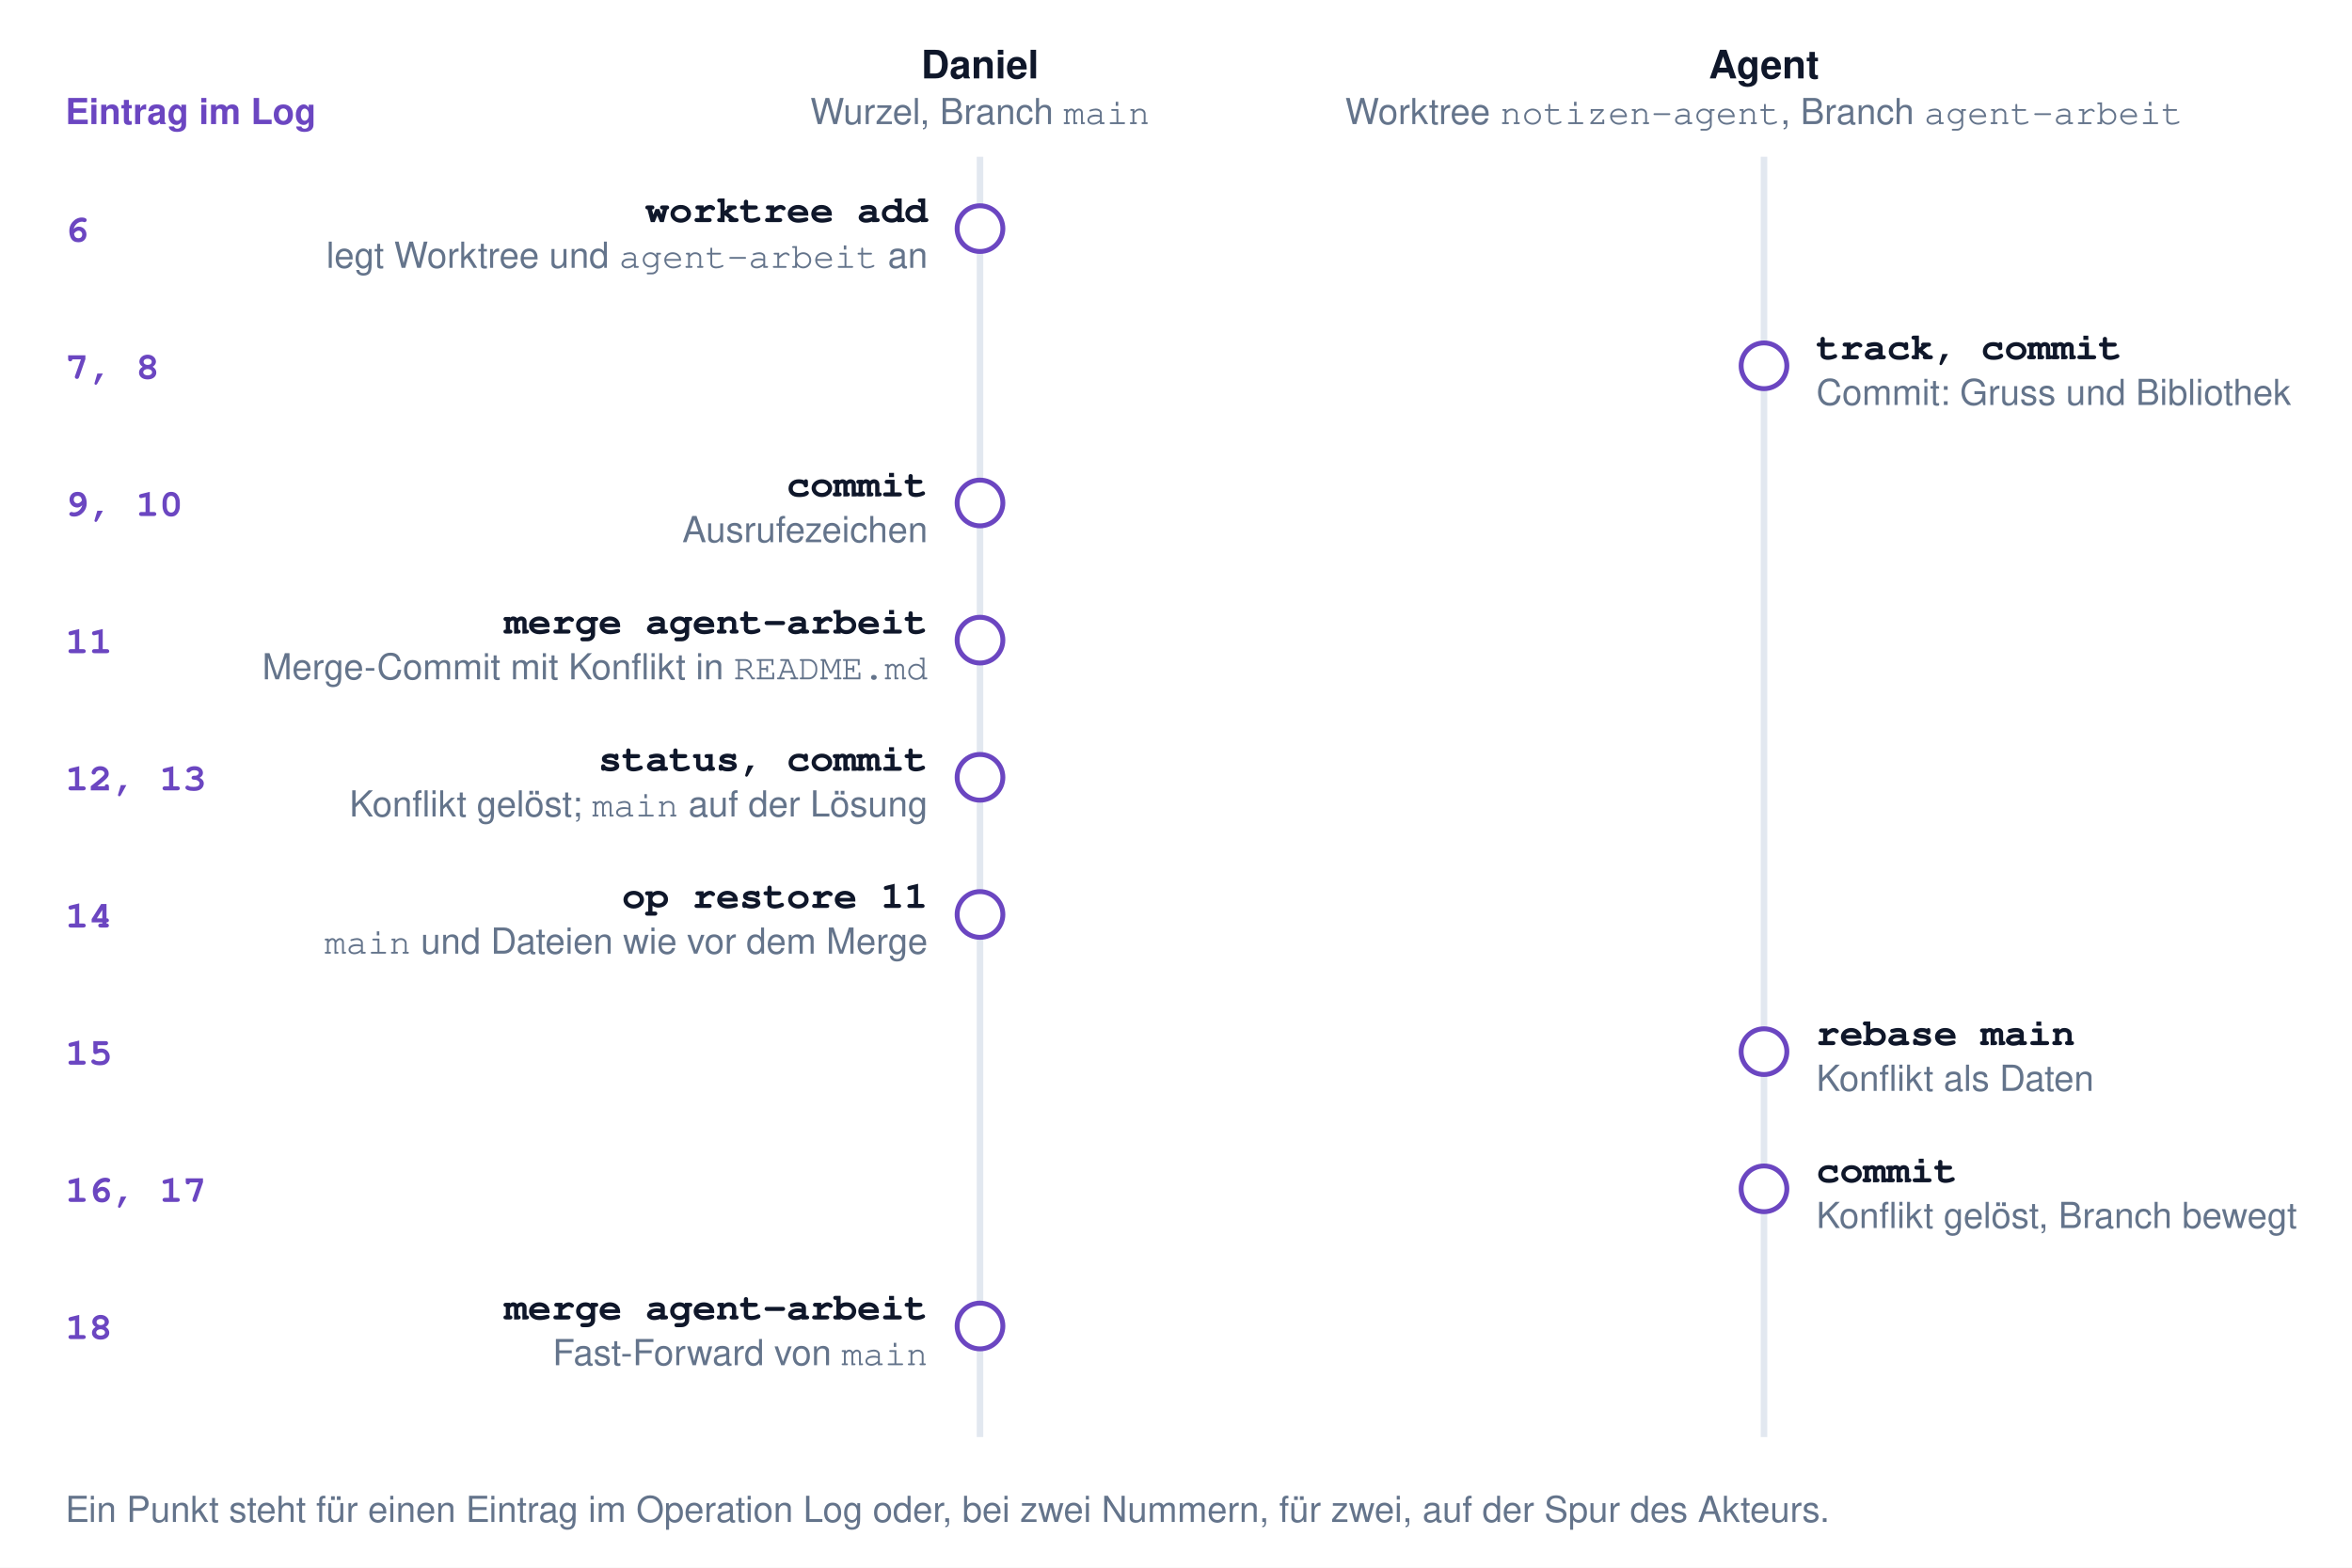
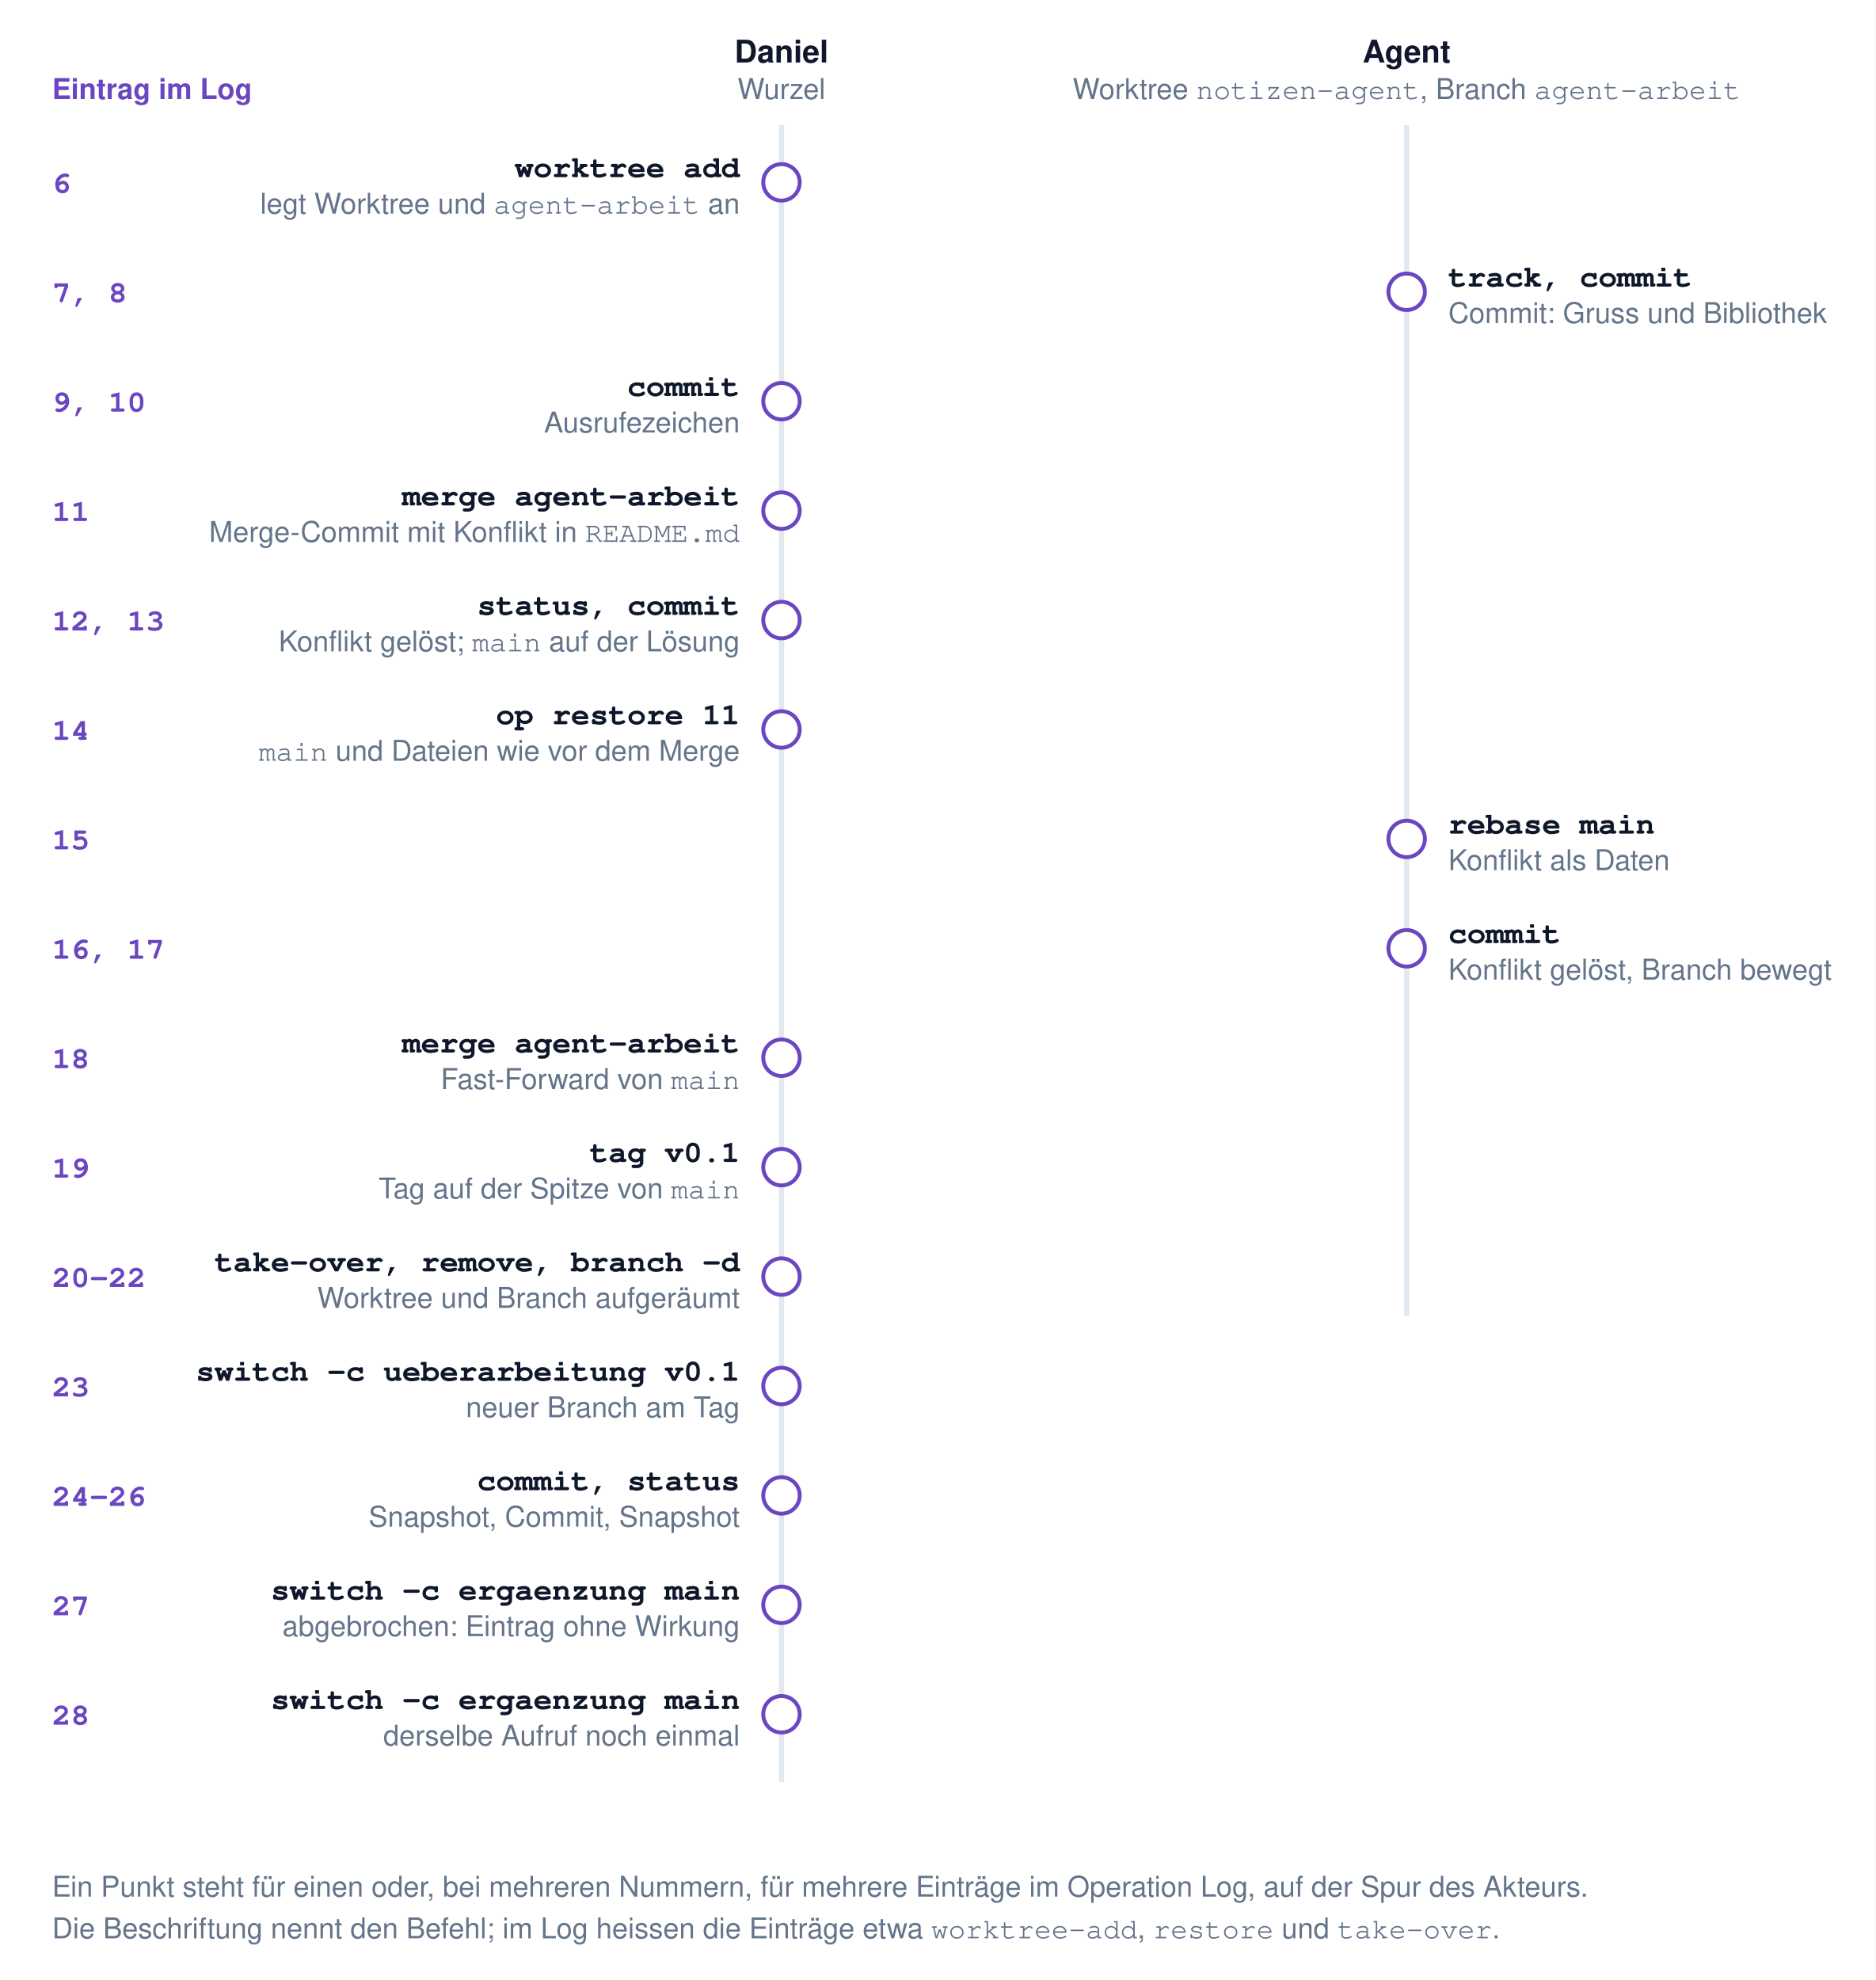
- <svg xmlns="http://www.w3.org/2000/svg" viewBox="0 0 720 480" font-family="Helvetica, Arial, sans-serif">
+ <svg xmlns="http://www.w3.org/2000/svg" viewBox="0 0 720 760" font-family="Helvetica, Arial, sans-serif">
  <defs>
    <marker id="arrow-slate" viewBox="0 0 10 10" refX="9" refY="5" markerWidth="7" markerHeight="7" orient="auto">
      <path d="M0,0 L10,5 L0,10 z" fill="#64748B" />
    </marker>
    <marker id="arrow-green" viewBox="0 0 10 10" refX="9" refY="5" markerWidth="7" markerHeight="7" orient="auto">
      <path d="M0,0 L10,5 L0,10 z" fill="#2F7D32" />
    </marker>
    <marker id="arrow-blue" viewBox="0 0 10 10" refX="9" refY="5" markerWidth="7" markerHeight="7" orient="auto">
      <path d="M0,0 L10,5 L0,10 z" fill="#2B6CB0" />
    </marker>
    <marker id="arrow-orange" viewBox="0 0 10 10" refX="9" refY="5" markerWidth="7" markerHeight="7" orient="auto">
      <path d="M0,0 L10,5 L0,10 z" fill="#B45309" />
    </marker>
    <marker id="arrow-purple" viewBox="0 0 10 10" refX="9" refY="5" markerWidth="7" markerHeight="7" orient="auto">
      <path d="M0,0 L10,5 L0,10 z" fill="#6B46C1" />
    </marker>
    <marker id="arrow-red" viewBox="0 0 10 10" refX="9" refY="5" markerWidth="7" markerHeight="7" orient="auto">
      <path d="M0,0 L10,5 L0,10 z" fill="#B91C1C" />
    </marker>
  </defs>
-   <rect x="0" y="0" width="720" height="480" fill="#FFFFFF" />
+   <rect x="0" y="0" width="720" height="760" fill="#FFFFFF" />
  <text x="300" y="24" font-size="12" font-weight="bold" text-anchor="middle" fill="#0F172A">Daniel</text>
-   <text x="300" y="38" font-size="11" text-anchor="middle" fill="#64748B">Wurzel, Branch <tspan font-family="Courier, monospace">main</tspan>
-   </text>
+   <text x="300" y="38" font-size="11" text-anchor="middle" fill="#64748B">Wurzel</text>
  <text x="540" y="24" font-size="12" font-weight="bold" text-anchor="middle" fill="#0F172A">Agent</text>
  <text x="540" y="38" font-size="11" text-anchor="middle" fill="#64748B">Worktree <tspan font-family="Courier, monospace">notizen-agent</tspan>, Branch <tspan font-family="Courier, monospace">agent-arbeit</tspan>
  </text>
  <text x="20" y="38" font-size="11" font-weight="bold" fill="#6B46C1">Eintrag im Log</text>
-   <line x1="300" y1="48" x2="300" y2="440" stroke="#E2E8F0" stroke-width="2" />
-   <line x1="540" y1="48" x2="540" y2="440" stroke="#E2E8F0" stroke-width="2" />
+   <line x1="300" y1="48" x2="300" y2="684" stroke="#E2E8F0" stroke-width="2" />
+   <line x1="540" y1="48" x2="540" y2="505" stroke="#E2E8F0" stroke-width="2" />
  <text x="20" y="74" font-size="12" font-family="Courier, monospace" font-weight="bold" fill="#6B46C1">6</text>
  <circle cx="300" cy="70" r="7" stroke="#6B46C1" stroke-width="1.5" fill="#FFFFFF" />
  <text x="284" y="68" font-size="12" font-family="Courier, monospace" font-weight="bold" text-anchor="end" fill="#0F172A">worktree add</text>
  <text x="284" y="82" font-size="11" text-anchor="end" fill="#64748B">legt Worktree und <tspan font-family="Courier, monospace">agent-arbeit</tspan> an</text>
  <text x="20" y="116" font-size="12" font-family="Courier, monospace" font-weight="bold" fill="#6B46C1">7, 8</text>
  <circle cx="540" cy="112" r="7" stroke="#6B46C1" stroke-width="1.5" fill="#FFFFFF" />
  <text x="556" y="110" font-size="12" font-family="Courier, monospace" font-weight="bold" fill="#0F172A">track, commit</text>
  <text x="556" y="124" font-size="11" fill="#64748B">Commit: Gruss und Bibliothek</text>
  <text x="20" y="158" font-size="12" font-family="Courier, monospace" font-weight="bold" fill="#6B46C1">9, 10</text>
  <circle cx="300" cy="154" r="7" stroke="#6B46C1" stroke-width="1.5" fill="#FFFFFF" />
  <text x="284" y="152" font-size="12" font-family="Courier, monospace" font-weight="bold" text-anchor="end" fill="#0F172A">commit</text>
  <text x="284" y="166" font-size="11" text-anchor="end" fill="#64748B">Ausrufezeichen</text>
  <text x="20" y="200" font-size="12" font-family="Courier, monospace" font-weight="bold" fill="#6B46C1">11</text>
  <circle cx="300" cy="196" r="7" stroke="#6B46C1" stroke-width="1.5" fill="#FFFFFF" />
  <text x="284" y="194" font-size="12" font-family="Courier, monospace" font-weight="bold" text-anchor="end" fill="#0F172A">merge agent-arbeit</text>
  <text x="284" y="208" font-size="11" text-anchor="end" fill="#64748B">Merge-Commit mit Konflikt in <tspan font-family="Courier, monospace">README.md</tspan>
  </text>
  <text x="20" y="242" font-size="12" font-family="Courier, monospace" font-weight="bold" fill="#6B46C1">12, 13</text>
  <circle cx="300" cy="238" r="7" stroke="#6B46C1" stroke-width="1.5" fill="#FFFFFF" />
  <text x="284" y="236" font-size="12" font-family="Courier, monospace" font-weight="bold" text-anchor="end" fill="#0F172A">status, commit</text>
  <text x="284" y="250" font-size="11" text-anchor="end" fill="#64748B">Konflikt gelöst; <tspan font-family="Courier, monospace">main</tspan> auf der Lösung</text>
  <text x="20" y="284" font-size="12" font-family="Courier, monospace" font-weight="bold" fill="#6B46C1">14</text>
  <circle cx="300" cy="280" r="7" stroke="#6B46C1" stroke-width="1.5" fill="#FFFFFF" />
  <text x="284" y="278" font-size="12" font-family="Courier, monospace" font-weight="bold" text-anchor="end" fill="#0F172A">op restore 11</text>
  <text x="284" y="292" font-size="11" text-anchor="end" fill="#64748B">
    <tspan font-family="Courier, monospace">main</tspan> und Dateien wie vor dem Merge</text>
  <text x="20" y="326" font-size="12" font-family="Courier, monospace" font-weight="bold" fill="#6B46C1">15</text>
  <circle cx="540" cy="322" r="7" stroke="#6B46C1" stroke-width="1.5" fill="#FFFFFF" />
  <text x="556" y="320" font-size="12" font-family="Courier, monospace" font-weight="bold" fill="#0F172A">rebase main</text>
  <text x="556" y="334" font-size="11" fill="#64748B">Konflikt als Daten</text>
  <text x="20" y="368" font-size="12" font-family="Courier, monospace" font-weight="bold" fill="#6B46C1">16, 17</text>
  <circle cx="540" cy="364" r="7" stroke="#6B46C1" stroke-width="1.5" fill="#FFFFFF" />
  <text x="556" y="362" font-size="12" font-family="Courier, monospace" font-weight="bold" fill="#0F172A">commit</text>
  <text x="556" y="376" font-size="11" fill="#64748B">Konflikt gelöst, Branch bewegt</text>
  <text x="20" y="410" font-size="12" font-family="Courier, monospace" font-weight="bold" fill="#6B46C1">18</text>
  <circle cx="300" cy="406" r="7" stroke="#6B46C1" stroke-width="1.5" fill="#FFFFFF" />
  <text x="284" y="404" font-size="12" font-family="Courier, monospace" font-weight="bold" text-anchor="end" fill="#0F172A">merge agent-arbeit</text>
  <text x="284" y="418" font-size="11" text-anchor="end" fill="#64748B">Fast-Forward von <tspan font-family="Courier, monospace">main</tspan>
  </text>
-   <text x="20" y="466" font-size="11" fill="#64748B">Ein Punkt steht für einen Eintrag im Operation Log oder, bei zwei Nummern, für zwei, auf der Spur des Akteurs.</text>
+   <text x="20" y="452" font-size="12" font-family="Courier, monospace" font-weight="bold" fill="#6B46C1">19</text>
+   <circle cx="300" cy="448" r="7" stroke="#6B46C1" stroke-width="1.5" fill="#FFFFFF" />
+   <text x="284" y="446" font-size="12" font-family="Courier, monospace" font-weight="bold" text-anchor="end" fill="#0F172A">tag v0.1</text>
+   <text x="284" y="460" font-size="11" text-anchor="end" fill="#64748B">Tag auf der Spitze von <tspan font-family="Courier, monospace">main</tspan>
+   </text>
+   <text x="20" y="494" font-size="12" font-family="Courier, monospace" font-weight="bold" fill="#6B46C1">20–22</text>
+   <circle cx="300" cy="490" r="7" stroke="#6B46C1" stroke-width="1.5" fill="#FFFFFF" />
+   <text x="284" y="488" font-size="12" font-family="Courier, monospace" font-weight="bold" text-anchor="end" fill="#0F172A">take-over, remove, branch -d</text>
+   <text x="284" y="502" font-size="11" text-anchor="end" fill="#64748B">Worktree und Branch aufgeräumt</text>
+   <text x="20" y="536" font-size="12" font-family="Courier, monospace" font-weight="bold" fill="#6B46C1">23</text>
+   <circle cx="300" cy="532" r="7" stroke="#6B46C1" stroke-width="1.5" fill="#FFFFFF" />
+   <text x="284" y="530" font-size="12" font-family="Courier, monospace" font-weight="bold" text-anchor="end" fill="#0F172A">switch -c ueberarbeitung v0.1</text>
+   <text x="284" y="544" font-size="11" text-anchor="end" fill="#64748B">neuer Branch am Tag</text>
+   <text x="20" y="578" font-size="12" font-family="Courier, monospace" font-weight="bold" fill="#6B46C1">24–26</text>
+   <circle cx="300" cy="574" r="7" stroke="#6B46C1" stroke-width="1.5" fill="#FFFFFF" />
+   <text x="284" y="572" font-size="12" font-family="Courier, monospace" font-weight="bold" text-anchor="end" fill="#0F172A">commit, status</text>
+   <text x="284" y="586" font-size="11" text-anchor="end" fill="#64748B">Snapshot, Commit, Snapshot</text>
+   <text x="20" y="620" font-size="12" font-family="Courier, monospace" font-weight="bold" fill="#6B46C1">27</text>
+   <circle cx="300" cy="616" r="7" stroke="#6B46C1" stroke-width="1.5" fill="#FFFFFF" />
+   <text x="284" y="614" font-size="12" font-family="Courier, monospace" font-weight="bold" text-anchor="end" fill="#0F172A">switch -c ergaenzung main</text>
+   <text x="284" y="628" font-size="11" text-anchor="end" fill="#64748B">abgebrochen: Eintrag ohne Wirkung</text>
+   <text x="20" y="662" font-size="12" font-family="Courier, monospace" font-weight="bold" fill="#6B46C1">28</text>
+   <circle cx="300" cy="658" r="7" stroke="#6B46C1" stroke-width="1.5" fill="#FFFFFF" />
+   <text x="284" y="656" font-size="12" font-family="Courier, monospace" font-weight="bold" text-anchor="end" fill="#0F172A">switch -c ergaenzung main</text>
+   <text x="284" y="670" font-size="11" text-anchor="end" fill="#64748B">derselbe Aufruf noch einmal</text>
+   <text x="20" y="728" font-size="11" fill="#64748B">Ein Punkt steht für einen oder, bei mehreren Nummern, für mehrere Einträge im Operation Log, auf der Spur des Akteurs.</text>
+   <text x="20" y="744" font-size="11" fill="#64748B">Die Beschriftung nennt den Befehl; im Log heissen die Einträge etwa <tspan font-family="Courier, monospace">worktree-add</tspan>, <tspan font-family="Courier, monospace">restore</tspan> und <tspan font-family="Courier, monospace">take-over</tspan>.</text>
</svg>
